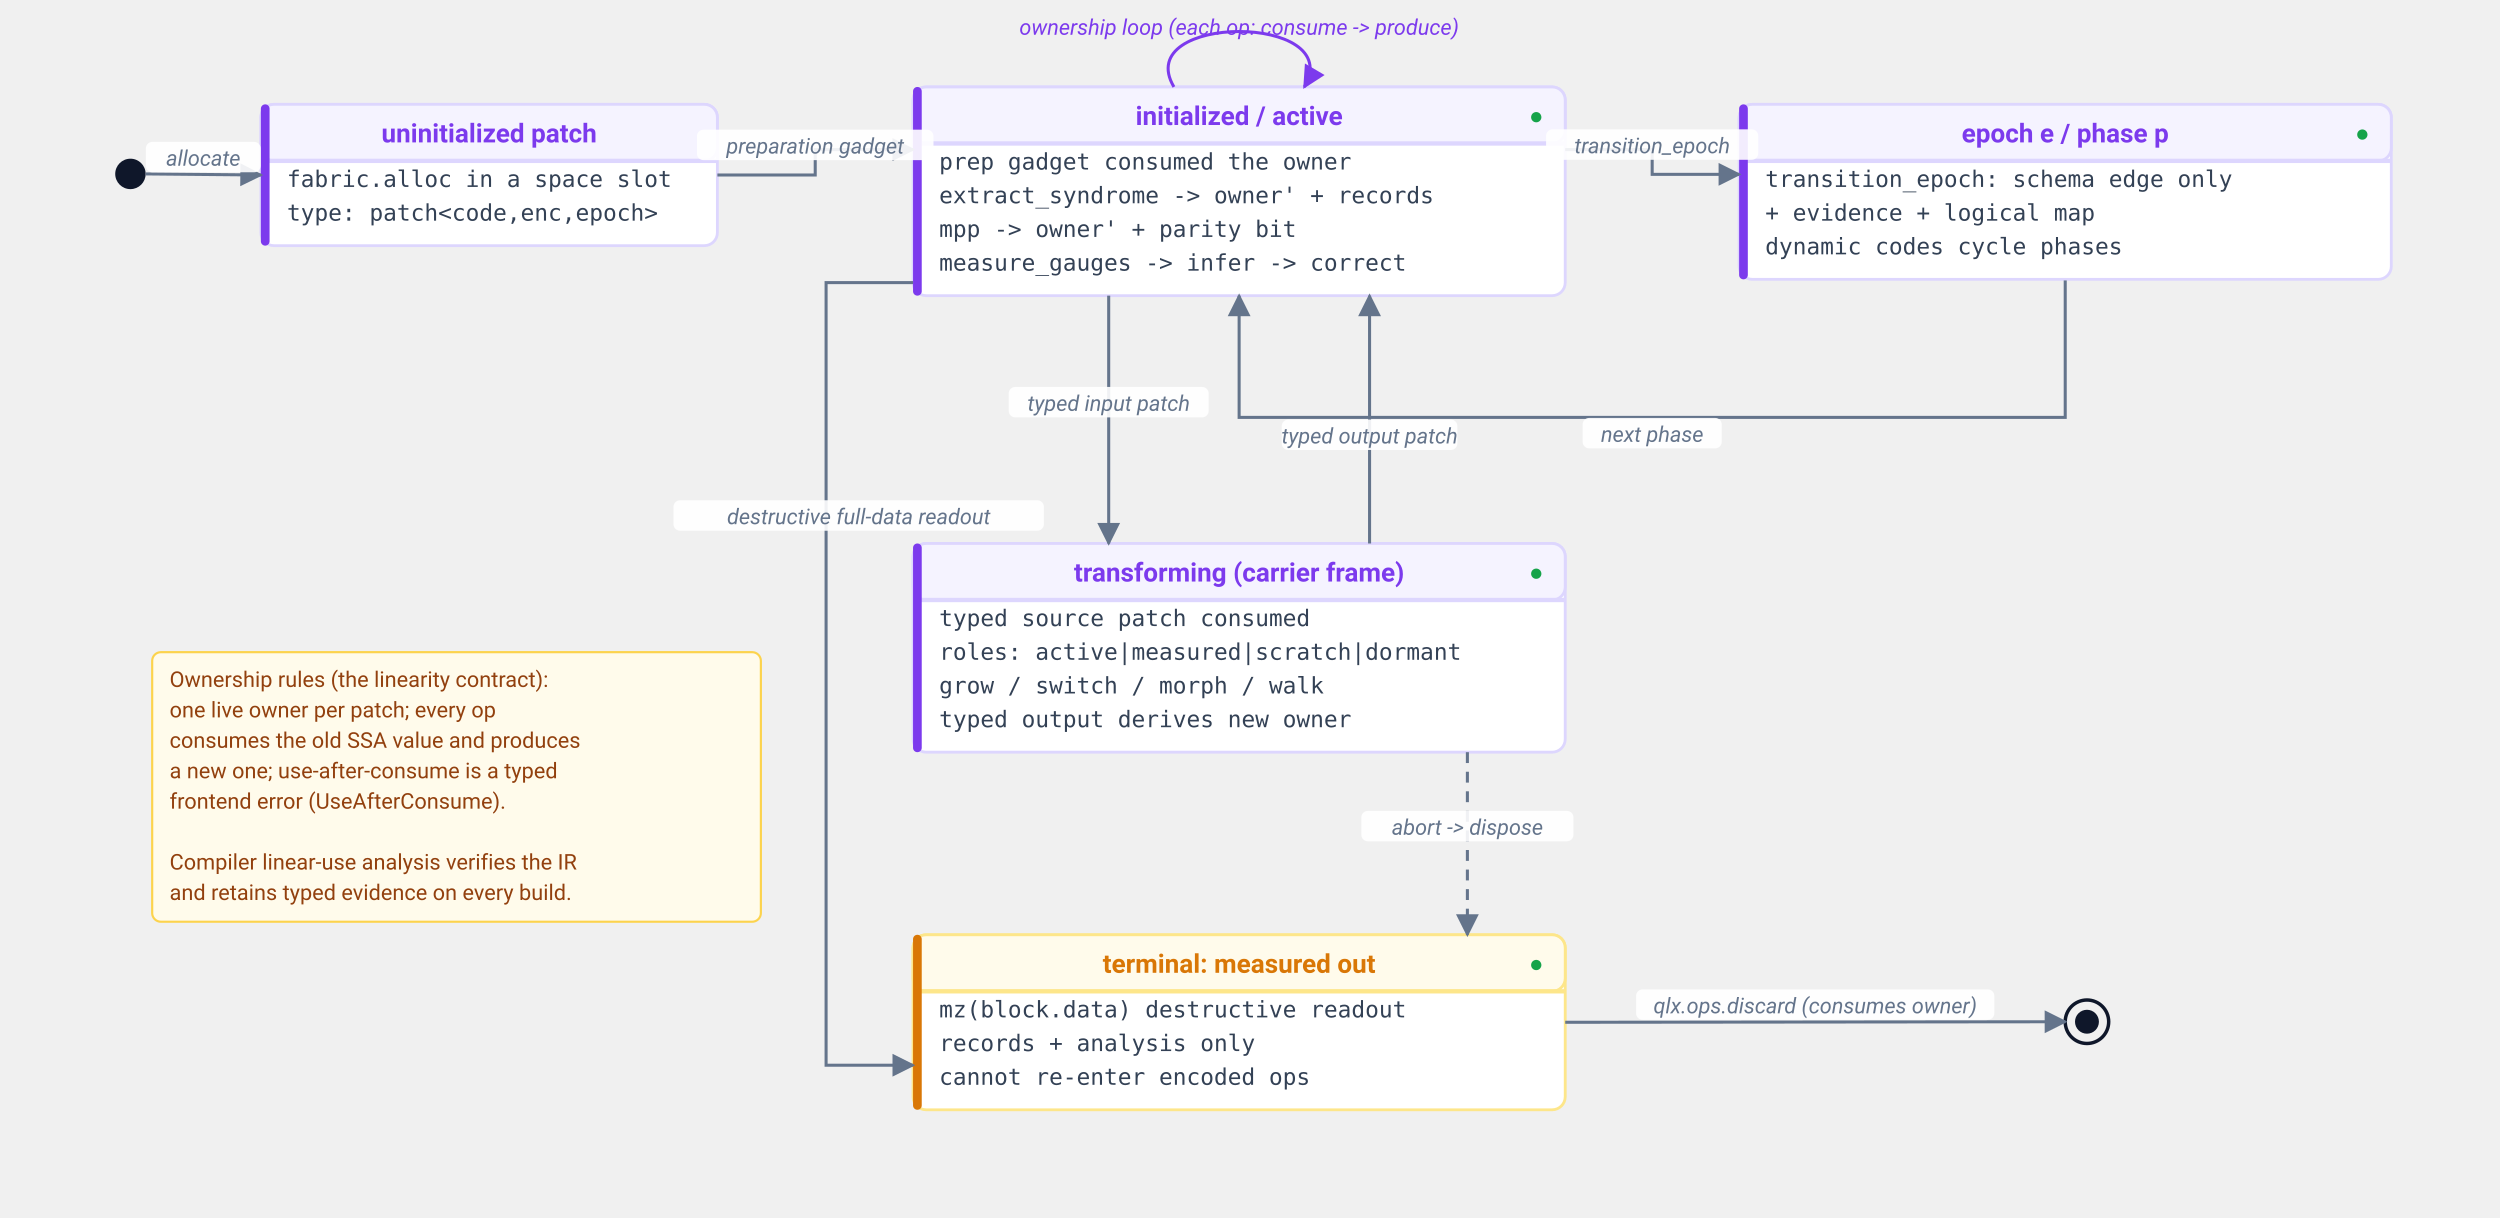
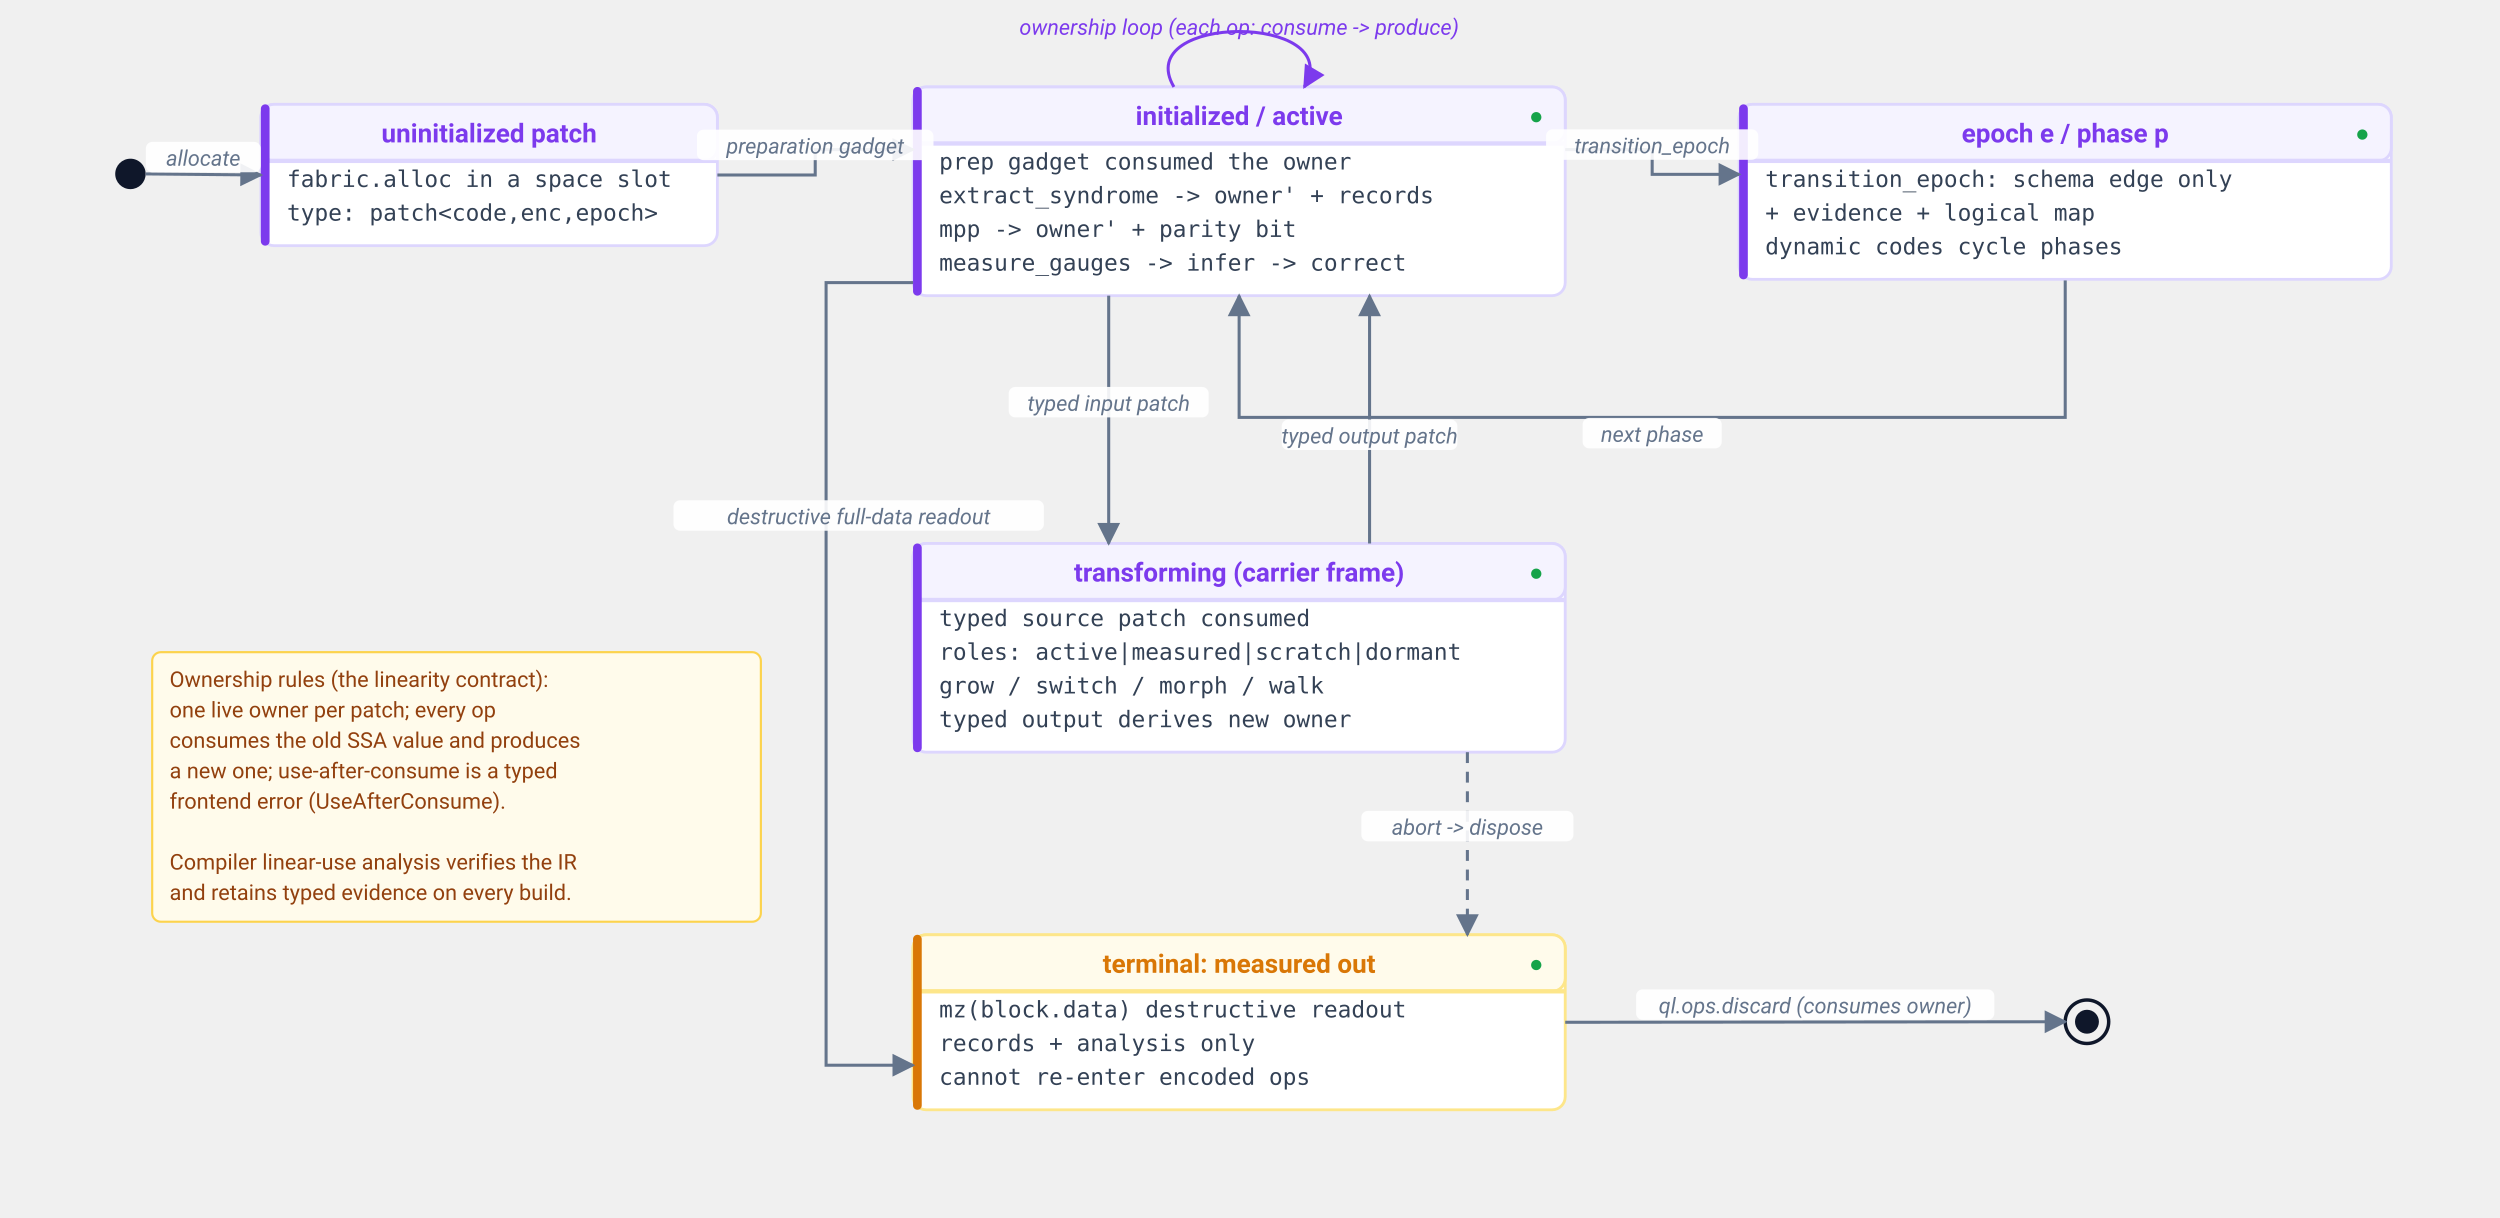
<svg xmlns="http://www.w3.org/2000/svg" style="background:#ffffff;font-family:-apple-system,'Segoe UI',Roboto,'Helvetica Neue',Arial,sans-serif" viewBox="0 0 1150 560" role="img" aria-label="Linear life of a patch">
  <defs>
    <marker id="arr" viewBox="0 0 10 10" refX="9" refY="5" markerWidth="7.5" markerHeight="7.5" orient="auto-start-reverse">
      <path d="M0 0 L10 5 L0 10 z" fill="context-stroke" />
    </marker>
    <marker id="arro" viewBox="0 0 12 12" refX="11" refY="6" markerWidth="11" markerHeight="11" orient="auto-start-reverse">
      <path d="M1 1 L11 6 L1 11 z" fill="#ffffff" stroke="context-stroke" stroke-width="1.4" />
    </marker>
    <marker id="dia" viewBox="0 0 14 10" refX="1" refY="5" markerWidth="14" markerHeight="10" orient="auto">
      <path d="M1 5 L7 1 L13 5 L7 9 z" fill="context-stroke" />
    </marker>
    <marker id="diao" viewBox="0 0 14 10" refX="1" refY="5" markerWidth="14" markerHeight="10" orient="auto">
      <path d="M1 5 L7 1 L13 5 L7 9 z" fill="#ffffff" stroke="context-stroke" stroke-width="1.3" />
    </marker>
  </defs>
  <circle cx="60" cy="80" r="7" fill="#0f172a" />
  <rect x="120" y="48" width="210" height="65.0" rx="6" fill="#ffffff" stroke="#ddd6fe" stroke-width="1.3" />
  <rect x="120" y="48" width="210" height="26" rx="6" fill="#f5f3ff" stroke="#ddd6fe" stroke-width="1.3" />
  <rect x="120" y="73" width="210" height="2" fill="#ddd6fe" />
  <rect x="120" y="48" width="4" height="65.0" rx="2" fill="#7c3aed" />
  <text x="225.0" y="65.5" font-size="12" text-anchor="middle" font-weight="650" fill="#7c3aed" opacity="1.0" style="font-family:-apple-system,'Segoe UI',Roboto,'Helvetica Neue',Arial,sans-serif;">uninitialized patch</text>
  <text x="132" y="86" font-size="10.5" text-anchor="start" font-weight="400" fill="#334155" opacity="1.0" style="font-family:ui-monospace,'SF Mono',Menlo,Consolas,monospace;">fabric.alloc  in a space slot</text>
  <text x="132" y="101.5" font-size="10.5" text-anchor="start" font-weight="400" fill="#334155" opacity="1.0" style="font-family:ui-monospace,'SF Mono',Menlo,Consolas,monospace;">type: patch&lt;code,enc,epoch&gt;</text>
  <rect x="420" y="40" width="300" height="96.0" rx="6" fill="#ffffff" stroke="#ddd6fe" stroke-width="1.3" />
  <rect x="420" y="40" width="300" height="26" rx="6" fill="#f5f3ff" stroke="#ddd6fe" stroke-width="1.3" />
  <rect x="420" y="65" width="300" height="2" fill="#ddd6fe" />
  <rect x="420" y="40" width="4" height="96.0" rx="2" fill="#7c3aed" />
  <text x="710" y="57" font-size="11" text-anchor="end" fill="#16a34a">●</text>
  <text x="570.0" y="57.5" font-size="12" text-anchor="middle" font-weight="650" fill="#7c3aed" opacity="1.0" style="font-family:-apple-system,'Segoe UI',Roboto,'Helvetica Neue',Arial,sans-serif;">initialized / active</text>
  <text x="432" y="78" font-size="10.5" text-anchor="start" font-weight="400" fill="#334155" opacity="1.0" style="font-family:ui-monospace,'SF Mono',Menlo,Consolas,monospace;">prep gadget consumed the owner</text>
  <text x="432" y="93.5" font-size="10.5" text-anchor="start" font-weight="400" fill="#334155" opacity="1.0" style="font-family:ui-monospace,'SF Mono',Menlo,Consolas,monospace;">extract_syndrome -&gt; owner' + records</text>
  <text x="432" y="109.0" font-size="10.5" text-anchor="start" font-weight="400" fill="#334155" opacity="1.0" style="font-family:ui-monospace,'SF Mono',Menlo,Consolas,monospace;">mpp -&gt; owner' + parity bit</text>
  <text x="432" y="124.5" font-size="10.5" text-anchor="start" font-weight="400" fill="#334155" opacity="1.0" style="font-family:ui-monospace,'SF Mono',Menlo,Consolas,monospace;">measure_gauges -&gt; infer -&gt; correct</text>
  <rect x="800" y="48" width="300" height="80.5" rx="6" fill="#ffffff" stroke="#ddd6fe" stroke-width="1.3" />
  <rect x="800" y="48" width="300" height="26" rx="6" fill="#f5f3ff" stroke="#ddd6fe" stroke-width="1.3" />
  <rect x="800" y="73" width="300" height="2" fill="#ddd6fe" />
  <rect x="800" y="48" width="4" height="80.5" rx="2" fill="#7c3aed" />
  <text x="1090" y="65" font-size="11" text-anchor="end" fill="#16a34a">●</text>
  <text x="950.0" y="65.5" font-size="12" text-anchor="middle" font-weight="650" fill="#7c3aed" opacity="1.0" style="font-family:-apple-system,'Segoe UI',Roboto,'Helvetica Neue',Arial,sans-serif;">epoch e / phase p</text>
  <text x="812" y="86" font-size="10.5" text-anchor="start" font-weight="400" fill="#334155" opacity="1.0" style="font-family:ui-monospace,'SF Mono',Menlo,Consolas,monospace;">transition_epoch: schema edge only</text>
  <text x="812" y="101.5" font-size="10.5" text-anchor="start" font-weight="400" fill="#334155" opacity="1.0" style="font-family:ui-monospace,'SF Mono',Menlo,Consolas,monospace;">+ evidence + logical map</text>
  <text x="812" y="117.0" font-size="10.5" text-anchor="start" font-weight="400" fill="#334155" opacity="1.0" style="font-family:ui-monospace,'SF Mono',Menlo,Consolas,monospace;">dynamic codes cycle phases</text>
  <rect x="420" y="250" width="300" height="96.0" rx="6" fill="#ffffff" stroke="#ddd6fe" stroke-width="1.3" />
  <rect x="420" y="250" width="300" height="26" rx="6" fill="#f5f3ff" stroke="#ddd6fe" stroke-width="1.3" />
  <rect x="420" y="275" width="300" height="2" fill="#ddd6fe" />
  <rect x="420" y="250" width="4" height="96.0" rx="2" fill="#7c3aed" />
  <text x="710" y="267" font-size="11" text-anchor="end" fill="#16a34a">●</text>
  <text x="570.0" y="267.5" font-size="12" text-anchor="middle" font-weight="650" fill="#7c3aed" opacity="1.0" style="font-family:-apple-system,'Segoe UI',Roboto,'Helvetica Neue',Arial,sans-serif;">transforming (carrier frame)</text>
  <text x="432" y="288" font-size="10.5" text-anchor="start" font-weight="400" fill="#334155" opacity="1.0" style="font-family:ui-monospace,'SF Mono',Menlo,Consolas,monospace;">typed source patch consumed</text>
  <text x="432" y="303.5" font-size="10.5" text-anchor="start" font-weight="400" fill="#334155" opacity="1.0" style="font-family:ui-monospace,'SF Mono',Menlo,Consolas,monospace;">roles: active|measured|scratch|dormant</text>
  <text x="432" y="319.0" font-size="10.5" text-anchor="start" font-weight="400" fill="#334155" opacity="1.0" style="font-family:ui-monospace,'SF Mono',Menlo,Consolas,monospace;">grow / switch / morph / walk</text>
  <text x="432" y="334.5" font-size="10.5" text-anchor="start" font-weight="400" fill="#334155" opacity="1.0" style="font-family:ui-monospace,'SF Mono',Menlo,Consolas,monospace;">typed output derives new owner</text>
  <rect x="420" y="430" width="300" height="80.5" rx="6" fill="#ffffff" stroke="#fde68a" stroke-width="1.3" />
  <rect x="420" y="430" width="300" height="26" rx="6" fill="#fffbeb" stroke="#fde68a" stroke-width="1.3" />
  <rect x="420" y="455" width="300" height="2" fill="#fde68a" />
  <rect x="420" y="430" width="4" height="80.5" rx="2" fill="#d97706" />
  <text x="710" y="447" font-size="11" text-anchor="end" fill="#16a34a">●</text>
  <text x="570.0" y="447.5" font-size="12" text-anchor="middle" font-weight="650" fill="#d97706" opacity="1.0" style="font-family:-apple-system,'Segoe UI',Roboto,'Helvetica Neue',Arial,sans-serif;">terminal: measured out</text>
  <text x="432" y="468" font-size="10.5" text-anchor="start" font-weight="400" fill="#334155" opacity="1.0" style="font-family:ui-monospace,'SF Mono',Menlo,Consolas,monospace;">mz(block.data) destructive readout</text>
  <text x="432" y="483.5" font-size="10.5" text-anchor="start" font-weight="400" fill="#334155" opacity="1.0" style="font-family:ui-monospace,'SF Mono',Menlo,Consolas,monospace;">records + analysis only</text>
  <text x="432" y="499.0" font-size="10.5" text-anchor="start" font-weight="400" fill="#334155" opacity="1.0" style="font-family:ui-monospace,'SF Mono',Menlo,Consolas,monospace;">cannot re-enter encoded ops</text>
  <circle cx="960" cy="470" r="10" fill="none" stroke="#0f172a" stroke-width="1.6" />
  <circle cx="960" cy="470" r="5.5" fill="#0f172a" />
  <path d="M67 80.0 L120 80.5" fill="none" stroke="#64748b" stroke-width="1.4" marker-end="url(#arr)" />
  <rect x="67.1" y="65.25" width="52.8" height="14" fill="#ffffff" opacity="0.9" rx="3" />
  <text x="93.5" y="76.25" font-size="10" text-anchor="middle" font-weight="400" fill="#64748b" opacity="1.0" style="font-family:-apple-system,'Segoe UI',Roboto,'Helvetica Neue',Arial,sans-serif;font-style:italic;">allocate</text>
  <path d="M330 80.5 L375.0 80.5 L375.0 68.8 L420 68.8" fill="none" stroke="#64748b" stroke-width="1.4" marker-end="url(#arr)" />
  <rect x="320.6" y="59.65" width="108.8" height="14" fill="#ffffff" opacity="0.9" rx="3" />
  <text x="375.0" y="70.65" font-size="10" text-anchor="middle" font-weight="400" fill="#64748b" opacity="1.0" style="font-family:-apple-system,'Segoe UI',Roboto,'Helvetica Neue',Arial,sans-serif;font-style:italic;">preparation gadget</text>
  <path d="M 540 40 C 520 6, 620 6, 600 40" fill="none" stroke="#7c3aed" stroke-width="1.4" marker-end="url(#arr)" />
  <text x="570" y="16" font-size="10" text-anchor="middle" font-weight="400" fill="#7c3aed" opacity="1.0" style="font-family:-apple-system,'Segoe UI',Roboto,'Helvetica Neue',Arial,sans-serif;font-style:italic;">ownership loop (each op: consume -&gt; produce)</text>
  <path d="M720 68.8 L760.0 68.8 L760.0 80.2 L800 80.2" fill="none" stroke="#64748b" stroke-width="1.4" marker-end="url(#arr)" />
  <rect x="711.2" y="59.5" width="97.6" height="14" fill="#ffffff" opacity="0.9" rx="3" />
  <text x="760.0" y="70.5" font-size="10" text-anchor="middle" font-weight="400" fill="#64748b" opacity="1.0" style="font-family:-apple-system,'Segoe UI',Roboto,'Helvetica Neue',Arial,sans-serif;font-style:italic;">transition_epoch</text>
  <path d="M 950 129 L 950 192 L 570 192 L 570 136" fill="none" stroke="#64748b" stroke-width="1.4" marker-end="url(#arr)" />
  <rect x="728.0" y="192.25" width="64.0" height="14" fill="#ffffff" opacity="0.9" rx="3" />
  <text x="760.0" y="203.25" font-size="10" text-anchor="middle" font-weight="400" fill="#64748b" opacity="1.0" style="font-family:-apple-system,'Segoe UI',Roboto,'Helvetica Neue',Arial,sans-serif;font-style:italic;">next phase</text>
  <path d="M510.0 136.0 L510.0 193.0 L510.0 193.0 L510.0 250" fill="none" stroke="#64748b" stroke-width="1.4" marker-end="url(#arr)" />
  <rect x="464.0" y="178.0" width="92.0" height="14" fill="#ffffff" opacity="0.9" rx="3" />
  <text x="510.0" y="189.0" font-size="10" text-anchor="middle" font-weight="400" fill="#64748b" opacity="1.0" style="font-family:-apple-system,'Segoe UI',Roboto,'Helvetica Neue',Arial,sans-serif;font-style:italic;">typed input patch</text>
  <path d="M630.0 250 L630.0 193.0 L630.0 193.0 L630.0 136.0" fill="none" stroke="#64748b" stroke-width="1.4" marker-end="url(#arr)" />
  <rect x="589.6" y="193.0" width="80.8" height="14" fill="#ffffff" opacity="0.9" rx="3" />
  <text x="630.0" y="204.0" font-size="10" text-anchor="middle" font-weight="400" fill="#64748b" opacity="1.0" style="font-family:-apple-system,'Segoe UI',Roboto,'Helvetica Neue',Arial,sans-serif;font-style:italic;">typed output patch</text>
  <path d="M 420 130 L 380 130 L 380 490 L 420 490" fill="none" stroke="#64748b" stroke-width="1.4" marker-end="url(#arr)" />
  <rect x="309.8" y="230.125" width="170.4" height="14" fill="#ffffff" opacity="0.9" rx="3" />
  <text x="395.0" y="241.125" font-size="10" text-anchor="middle" font-weight="400" fill="#64748b" opacity="1.0" style="font-family:-apple-system,'Segoe UI',Roboto,'Helvetica Neue',Arial,sans-serif;font-style:italic;">destructive full-data readout</text>
  <path d="M675.0 346.0 L675.0 388.0 L675.0 388.0 L675.0 430" fill="none" stroke="#64748b" stroke-width="1.4" stroke-dasharray="5 4" marker-end="url(#arr)" />
  <rect x="626.2" y="373.0" width="97.6" height="14" fill="#ffffff" opacity="0.9" rx="3" />
  <text x="675.0" y="384.0" font-size="10" text-anchor="middle" font-weight="400" fill="#64748b" opacity="1.0" style="font-family:-apple-system,'Segoe UI',Roboto,'Helvetica Neue',Arial,sans-serif;font-style:italic;">abort -&gt; dispose</text>
  <path d="M720 470.25 L950 470.0" fill="none" stroke="#64748b" stroke-width="1.4" marker-end="url(#arr)" />
  <rect x="752.6" y="455.125" width="164.8" height="14" fill="#ffffff" opacity="0.9" rx="3" />
-   <text x="835.0" y="466.125" font-size="10" text-anchor="middle" font-weight="400" fill="#64748b" opacity="1.0" style="font-family:-apple-system,'Segoe UI',Roboto,'Helvetica Neue',Arial,sans-serif;font-style:italic;">qlx.ops.discard (consumes owner)</text>
+   <text x="835.0" y="466.125" font-size="10" text-anchor="middle" font-weight="400" fill="#64748b" opacity="1.0" style="font-family:-apple-system,'Segoe UI',Roboto,'Helvetica Neue',Arial,sans-serif;font-style:italic;">ql.ops.discard (consumes owner)</text>
  <rect x="70" y="300" width="280" height="124" rx="4" fill="#fffbeb" stroke="#fcd34d" stroke-width="1" />
  <text x="78" y="316" font-size="10" text-anchor="start" font-weight="400" fill="#92400e" opacity="1.0" style="font-family:-apple-system,'Segoe UI',Roboto,'Helvetica Neue',Arial,sans-serif;">Ownership rules (the linearity contract):</text>
  <text x="78" y="330" font-size="10" text-anchor="start" font-weight="400" fill="#92400e" opacity="1.0" style="font-family:-apple-system,'Segoe UI',Roboto,'Helvetica Neue',Arial,sans-serif;">one live owner per patch; every op</text>
  <text x="78" y="344" font-size="10" text-anchor="start" font-weight="400" fill="#92400e" opacity="1.0" style="font-family:-apple-system,'Segoe UI',Roboto,'Helvetica Neue',Arial,sans-serif;">consumes the old SSA value and produces</text>
  <text x="78" y="358" font-size="10" text-anchor="start" font-weight="400" fill="#92400e" opacity="1.0" style="font-family:-apple-system,'Segoe UI',Roboto,'Helvetica Neue',Arial,sans-serif;">a new one; use-after-consume is a typed</text>
  <text x="78" y="372" font-size="10" text-anchor="start" font-weight="400" fill="#92400e" opacity="1.0" style="font-family:-apple-system,'Segoe UI',Roboto,'Helvetica Neue',Arial,sans-serif;">frontend error (UseAfterConsume).</text>
  <text x="78" y="386" font-size="10" text-anchor="start" font-weight="400" fill="#92400e" opacity="1.0" style="font-family:-apple-system,'Segoe UI',Roboto,'Helvetica Neue',Arial,sans-serif;" />
  <text x="78" y="400" font-size="10" text-anchor="start" font-weight="400" fill="#92400e" opacity="1.0" style="font-family:-apple-system,'Segoe UI',Roboto,'Helvetica Neue',Arial,sans-serif;">Compiler linear-use analysis verifies the IR</text>
  <text x="78" y="414" font-size="10" text-anchor="start" font-weight="400" fill="#92400e" opacity="1.0" style="font-family:-apple-system,'Segoe UI',Roboto,'Helvetica Neue',Arial,sans-serif;">and retains typed evidence on every build.</text>
</svg>
